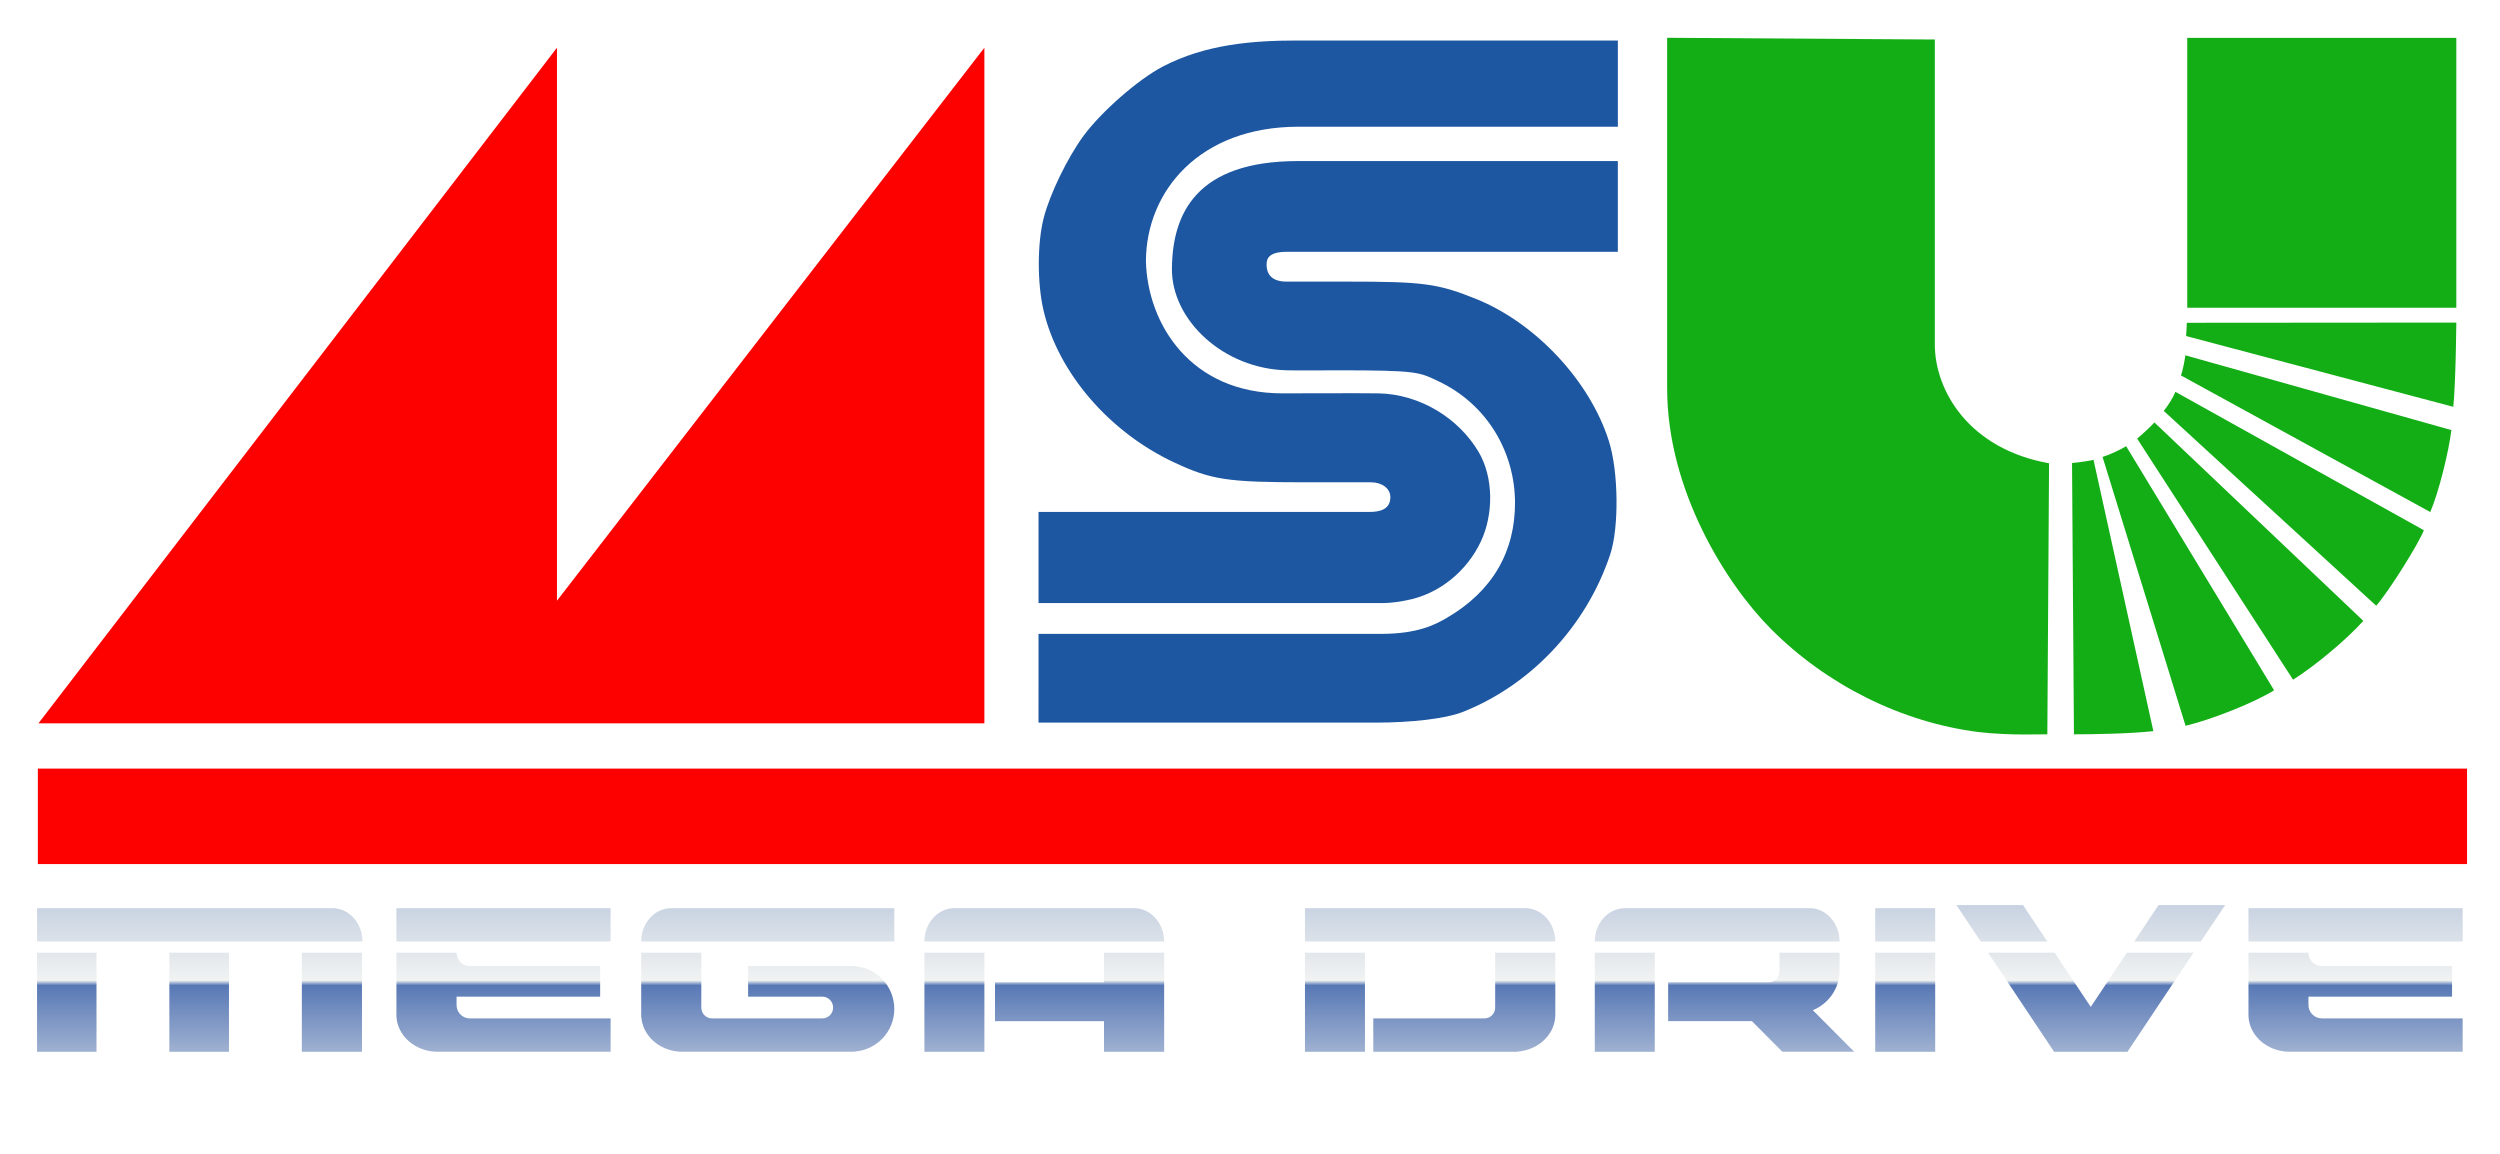
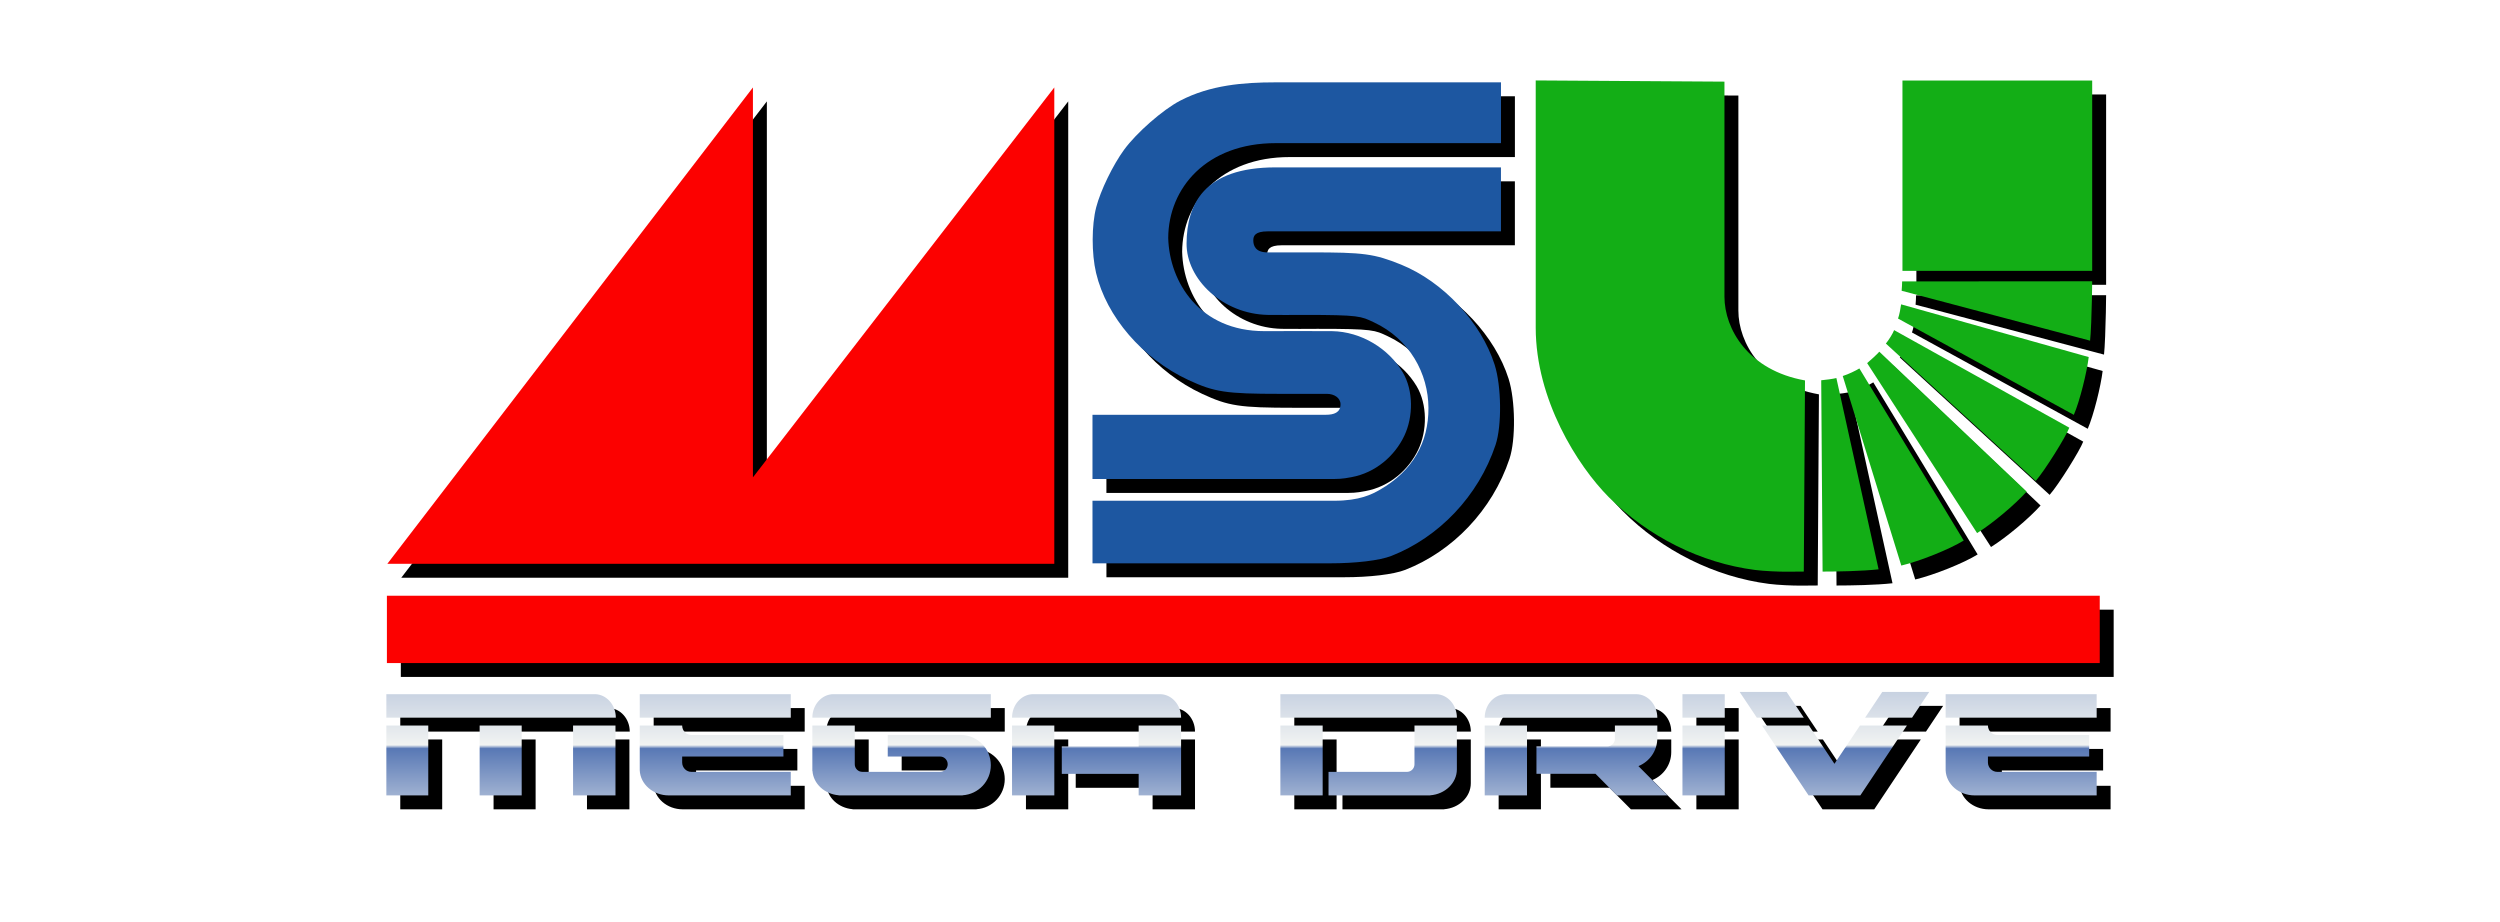
- <svg xmlns="http://www.w3.org/2000/svg" width="253.17" height="116.83" version="1.1" viewBox="0 0 253.17 116.83" id="svg16">
-   <defs id="defs20">
-     <linearGradient id="c" gradientUnits="userSpaceOnUse" x1="284.853" y1="-415.7" x2="284.853" y2="-480.576" gradientTransform="matrix(0.4859533,0,0,-0.9144206,-12.57828,-310.7429)">
-       <stop offset="0" style="stop-color:#f1f3f2" id="stop164" />
-       <stop offset=".194" style="stop-color:#a4b5d3" id="stop166" />
-       <stop offset=".586" style="stop-color:#f1f3f2" id="stop168" />
-       <stop offset=".6" style="stop-color:#5878b5" id="stop170" />
-       <stop offset="1" style="stop-color:#f1f3f2" id="stop172" />
-     </linearGradient>
-     <linearGradient id="c-6" gradientUnits="userSpaceOnUse" x1="284.853" y1="-415.7" x2="284.853" y2="-480.576" gradientTransform="matrix(0.5557705,0,0,-0.5557705,-32.58855,-152.8844)">
+ <svg xmlns="http://www.w3.org/2000/svg" width="95mm" height="35mm" viewBox="0 0 95 35" version="1.1" id="svg1">
+   <defs id="defs1">
+     <linearGradient id="c-6" gradientUnits="userSpaceOnUse" x1="284.853" y1="-415.7" x2="284.853" y2="-480.576" gradientTransform="matrix(0.1470476,0,0,-0.1470476,-8.622392,-40.45066)">
      <stop offset="0" style="stop-color:#f1f3f2" id="stop479" />
      <stop offset=".194" style="stop-color:#a4b5d3" id="stop481" />
      <stop offset=".586" style="stop-color:#f1f3f2" id="stop483" />
      <stop offset=".6" style="stop-color:#5878b5" id="stop485" />
      <stop offset="1" style="stop-color:#f1f3f2" id="stop487" />
    </linearGradient>
  </defs>
-   <g id="g14" transform="translate(-9.5,-9.1667)">
-     <rect x="9.5" y="9.167" width="253.17" height="116.83" rx="0" ry="0" id="rect2" style="display:inline;fill:none" />
-     <g id="g12" style="display:inline">
-       <path d="m 114.67,73.358 h 34.704 c 3.668,0 5.435,-0.922 6.594,-1.592 4.726,-2.731 6.975,-6.798 6.954,-11.734 -0.021,-4.934 -2.688,-9.896 -7.847,-12.301 -1.861,-0.868 -1.992,-1.064 -10.073,-1.064 -1.549,0 -3.587,0.03 -5.148,0 -6.463,-0.123 -11.716,-5.096 -11.676,-10.282 0.044,-5.601 2.467,-10.908 12.784,-10.908 h 32.373 v 9.189 h -33.49 c -1.854,0 -2.08,0.676 -2.08,1.297 0,0.683 0.257,1.722 2.02,1.722 h 6.197 c 7.613,0 9.116,0.186 13.001,1.755 6.041,2.44 11.515,8.3 13.445,14.392 0.979,3.088 1.042,8.76 0.128,11.5 -2.473,7.416 -8.195,13.289 -14.953,15.943 -1.709,0.672 -5.156,1.069 -8.825,1.071 h -34.11 z m 0,-12.348 h 33.529 c 1.122,0 2.099,-0.307 2.099,-1.496 0,-0.933 -0.915,-1.507 -1.952,-1.507 h -6.751 c -7.778,0 -9.42,-0.255 -13.151,-1.992 -6.596,-3.07 -11.775,-9.079 -13.262,-15.387 -0.654,-2.775 -0.646,-6.845 0.018,-9.414 0.624,-2.415 2.404,-6.08 4.02,-8.282 1.795,-2.446 5.542,-5.723 8.025,-7.021 4.363,-2.28 9.164,-2.637 13.601,-2.643 h 32.491 v 8.732 h -32.354 c -9.958,0 -15.397,6.461 -15.438,13.605 0.164,6.41 4.55,13.395 13.806,13.395 1.66,0 7.938,-0.028 9.702,0 4.26,0.067 8.174,2.541 10.173,5.916 1.547,2.611 1.526,6.355 0.232,9.101 -1.371,2.912 -4.146,5.33 -7.599,5.957 -0.361,0.066 -1.218,0.266 -2.525,0.266 h -34.664 z" fill="#1d57a1" id="path6" />
-       <path d="M 209.83,83.297 C 202.059,82.305 194.476,78.53 188.821,72.84 184.314,68.304 178.338,58.835 178.329,48.522 V 12.993 l 27.107,0.174 v 30.88 c 0,4.663 3.43,10.585 11.568,12.034 l -0.174,27.449 -2.333,0.017 c -1.284,0.009 -3.383,-0.086 -4.667,-0.25 z m 9.5,-27.244 c 0.523,-0.039 1.747,-0.205 2.176,-0.321 l 6.061,27.475 c -2.33,0.261 -6,0.323 -8.043,0.323 z m 3.091,-0.614 c 0.782,-0.237 1.918,-0.789 2.388,-1.088 l 14.986,24.72 c -2.047,1.264 -6.265,2.948 -8.967,3.595 z m 3.505,-1.853 c 0.43,-0.353 1.457,-1.298 1.748,-1.639 l 21.156,20.093 c -1.72,1.917 -4.896,4.565 -7.117,5.959 z m 2.692,-2.809 c 0.467,-0.569 1.017,-1.474 1.182,-1.931 l 25.159,14.015 c -0.479,1.285 -3.565,6.232 -4.828,7.647 z m 1.744,-3.589 c 0.176,-0.459 0.388,-1.578 0.442,-2.041 l 26.943,7.572 c -0.261,2.178 -1.289,6.34 -2.138,8.3 z m 0.517,-3.992 c 0.039,-0.377 0.067,-0.996 0.071,-1.342 l 27.297,-0.021 -0.04,2.5 c -0.032,2.027 -0.153,5.112 -0.266,6.031 z m 0.118,-30.196 h 27.25 v 27.333 h -27.25 z" fill="#13ae16" id="path8" />
-       <path d="m 13.333,87 h 246 v 9.667 h -246 z m 0.062,-4.583 52.508,-68.417 v 56 l 43.283,-56 v 68.417 z" fill="#fc0100" id="path10" />
-     </g>
+   <g id="g4" style="fill:#000000" transform="translate(14.21746,2.573536)">
+     <path d="M 1.014,20.593 H 66.102 v 2.558 H 1.014 Z M 1.03,19.381 14.923,1.279 V 16.095 L 26.375,1.279 V 19.381 Z" fill="#fc0100" id="path1" style="display:inline;fill:#000000;stroke-width:0.265" />
+     <path d="m 27.826,16.984 h 9.182 c 0.97,0 1.438,-0.244 1.745,-0.421 1.25,-0.723 1.845,-1.799 1.84,-3.105 -0.006,-1.305 -0.711,-2.618 -2.076,-3.255 -0.492,-0.23 -0.527,-0.281 -2.665,-0.281 -0.41,0 -0.949,0.008 -1.362,0 -1.71,-0.032 -3.1,-1.348 -3.089,-2.72 0.012,-1.482 0.653,-2.886 3.382,-2.886 h 8.565 v 2.431 h -8.861 c -0.491,0 -0.55,0.179 -0.55,0.343 0,0.181 0.068,0.456 0.535,0.456 h 1.64 c 2.014,0 2.412,0.049 3.44,0.464 1.598,0.646 3.047,2.196 3.557,3.808 0.259,0.817 0.276,2.318 0.034,3.043 -0.654,1.962 -2.168,3.516 -3.956,4.218 -0.452,0.178 -1.364,0.283 -2.335,0.283 h -9.025 z m 0,-3.267 h 8.871 c 0.297,0 0.555,-0.081 0.555,-0.396 0,-0.247 -0.242,-0.399 -0.516,-0.399 h -1.786 c -2.058,0 -2.492,-0.068 -3.48,-0.527 C 29.726,11.583 28.355,9.993 27.962,8.324 27.789,7.59 27.791,6.513 27.967,5.833 28.132,5.195 28.603,4.225 29.03,3.642 29.505,2.995 30.496,2.128 31.153,1.784 32.308,1.181 33.578,1.087 34.752,1.085 h 8.597 v 2.31 h -8.56 c -2.635,0 -4.074,1.709 -4.085,3.6 0.043,1.696 1.204,3.544 3.653,3.544 0.439,0 2.1,-0.007 2.567,0 1.127,0.018 2.163,0.672 2.692,1.565 0.409,0.691 0.404,1.682 0.061,2.408 -0.363,0.77 -1.097,1.41 -2.011,1.576 -0.096,0.017 -0.322,0.07 -0.668,0.07 h -9.172 z" fill="#1d57a1" id="path2" style="display:inline;fill:#000000;stroke-width:0.265" />
+     <path d="M 53.004,19.614 C 50.948,19.351 48.942,18.352 47.445,16.847 46.253,15.647 44.672,13.141 44.669,10.413 V 1.012 l 7.172,0.046 v 8.17 c 0,1.234 0.908,2.801 3.061,3.184 l -0.046,7.263 -0.617,0.005 c -0.34,0.003 -0.895,-0.023 -1.235,-0.066 z m 2.514,-7.208 c 0.138,-0.01 0.462,-0.054 0.576,-0.085 l 1.604,7.269 c -0.616,0.069 -1.588,0.086 -2.128,0.086 z m 0.818,-0.162 c 0.207,-0.063 0.507,-0.209 0.632,-0.288 l 3.965,6.54 c -0.542,0.334 -1.658,0.78 -2.372,0.951 z m 0.927,-0.49 c 0.114,-0.093 0.385,-0.343 0.463,-0.434 l 5.598,5.316 c -0.455,0.507 -1.295,1.208 -1.883,1.577 z m 0.712,-0.743 c 0.123,-0.151 0.269,-0.39 0.313,-0.511 l 6.657,3.708 c -0.127,0.34 -0.943,1.649 -1.277,2.023 z m 0.462,-0.95 c 0.047,-0.121 0.103,-0.417 0.117,-0.54 l 7.129,2.003 c -0.069,0.576 -0.341,1.678 -0.566,2.196 z m 0.137,-1.056 c 0.01,-0.1 0.018,-0.264 0.019,-0.355 l 7.222,-0.006 -0.01,0.661 c -0.009,0.536 -0.04,1.353 -0.07,1.596 z m 0.031,-7.989 h 7.21 v 7.232 h -7.21 z" fill="#13ae16" id="path3" style="display:inline;fill:#000000;stroke-width:0.265" />
+     <path fill="url(#c)" d="m 52.419,24.25 0.653,0.978 h 1.784 l -0.653,-0.978 z m 5.418,0 -0.652,0.978 h 1.784 l 0.652,-0.978 z m -56.844,0.084 v 0.894 h 8.72 c 0,-0.488 -0.354,-0.886 -0.792,-0.894 z m 9.629,0 v 0.894 h 5.739 v -0.894 z m 7.36,0 c -0.443,0.003 -0.801,0.402 -0.801,0.894 h 6.782 v -0.894 z m 7.584,0 c -0.441,0.005 -0.797,0.404 -0.797,0.894 h 6.424 c 0,-0.494 -0.361,-0.894 -0.806,-0.894 -0.008,0 -0.015,-2.9e-4 -0.023,0 z m 9.4,0 v 0.894 h 6.708 c 0,-0.49 -0.356,-0.888 -0.796,-0.894 z m 8.506,0 v 0.005 c -0.414,0.036 -0.741,0.42 -0.741,0.89 h 6.559 c 0,-0.49 -0.356,-0.889 -0.796,-0.894 z m 6.773,0 v 0.894 h 1.607 v -0.894 z m 10.001,0 v 0.894 h 5.739 V 24.334 Z M 0.993,25.526 v 2.655 h 1.593 v -2.655 z m 3.545,0 v 2.655 h 1.598 v -2.655 z m 3.55,0 v 2.655 h 1.612 v -2.655 z m 2.534,0 v 1.7 c 0.021,0.531 0.509,0.955 1.104,0.955 h 4.635 v -0.894 h -3.773 c -0.198,0 -0.354,-0.161 -0.354,-0.358 v -0.224 h 3.848 v -0.82 h -3.494 c -0.198,0 -0.354,-0.161 -0.354,-0.359 h -0.149 z m 6.559,0 v 1.728 h 0.005 c 0.035,0.487 0.46,0.878 0.997,0.922 v 0.004 h 4.709 v -0.004 c 0.598,-0.039 1.071,-0.533 1.071,-1.142 0,-0.634 -0.512,-1.15 -1.146,-1.15 -0.006,0 -0.012,-2.4e-4 -0.018,0 h -2.753 v 0.82 h 1.989 c 0.161,0 0.289,0.132 0.289,0.293 0,0.161 -0.128,0.289 -0.289,0.289 h -2.953 c -0.16,0.001 -0.29,-0.129 -0.289,-0.289 v -1.472 z m 7.588,0 v 2.655 h 1.607 v -2.655 z m 4.812,0 v 0.792 h -2.921 v 1.044 h 2.921 v 0.82 h 1.612 v -2.655 z m 5.385,0 v 2.655 h 1.607 v -2.655 z m 5.096,0 v 1.472 c 10e-4,0.16 -0.129,0.29 -0.289,0.289 h -2.977 v 0.894 h 3.866 v -0.004 c 0.565,-0.043 1.011,-0.468 1.011,-0.988 v -1.663 z m 2.669,0 v 2.655 h 1.607 v -2.655 z m 4.947,0 v 0.503 c 0,0.003 5.2e-4,0.006 0,0.009 -0.004,0.156 -0.132,0.28 -0.289,0.279 h -2.692 v 1.044 h 2.245 l 0.815,0.82 h 1.924 l -1.109,-1.113 c 0.42,-0.17 0.718,-0.581 0.718,-1.062 v -0.48 h -0.107 z m 2.567,0 v 2.655 h 1.607 v -2.655 z m 3.023,0 1.77,2.655 h 1.966 l 1.77,-2.655 h -1.784 l -0.969,1.454 -0.969,-1.454 z m 6.978,0 v 1.7 c 0.022,0.531 0.509,0.955 1.104,0.955 h 4.635 v -0.894 h -3.773 c -0.198,-5.3e-4 -0.358,-0.161 -0.359,-0.358 v -0.224 h 3.848 v -0.82 h -3.489 c -0.198,-4.8e-4 -0.358,-0.161 -0.359,-0.359 z" id="path4" style="display:inline;fill:#000000;stroke-width:0.147" />
  </g>
-   <path fill="url(#c)" d="m 189.148,91.598 2.157,6.082 h 5.897 l -2.157,-6.082 z m 17.903,0 -2.156,6.082 h 5.896 l 2.156,-6.082 z M 19.197,92.12 v 5.562 h 28.818 c 0,-3.038 -1.169,-5.509 -2.617,-5.562 z m 31.82,0 v 5.562 h 18.965 v -5.562 z m 24.323,0 c -1.463,0.018 -2.648,2.5 -2.648,5.562 h 22.414 v -5.562 z m 25.062,0 c -1.456,0.034 -2.633,2.512 -2.633,5.562 h 21.229 c 0,-3.07 -1.194,-5.562 -2.663,-5.562 -0.028,0 -0.051,-0.002 -0.077,0 z m 31.065,0 v 5.562 h 22.167 c 0,-3.049 -1.178,-5.525 -2.632,-5.562 z m 28.11,0 v 0.028 c -1.369,0.227 -2.448,2.611 -2.448,5.533 h 21.675 c 0,-3.05 -1.177,-5.528 -2.632,-5.562 z m 22.383,0 v 5.562 h 5.312 v -5.562 z m 33.051,0 v 5.562 h 18.966 V 92.12 Z M 7.05,96.957 a 3.413,6.423 0 0 0 -3.417,6.431 c 0,3.557 1.527,6.459 3.417,6.459 1.891,0 3.418,-2.902 3.418,-6.459 A 3.412,6.421 0 0 0 7.05,96.957 Z m 237.594,0 c -1.891,0 -3.432,2.874 -3.432,6.431 0,3.557 1.542,6.459 3.432,6.459 1.891,0 3.418,-2.902 3.418,-6.459 a 3.414,6.425 0 0 0 -3.418,-6.431 z M 19.197,99.534 v 16.513 h 5.265 V 99.534 Z m 11.715,0 V 116.046 H 36.192 V 99.534 Z m 11.73,0 V 116.046 H 47.968 V 99.534 Z m 8.374,0 v 10.573 c 0.071,3.302 1.681,5.938 3.649,5.938 H 69.982 v -5.561 H 57.513 c -0.654,0 -1.17,-1.002 -1.17,-2.229 v -1.391 h 12.716 v -5.097 h -11.546 c -0.654,0 -1.17,-1.003 -1.17,-2.23 h -0.493 z m 21.675,0 v 10.747 h 0.015 c 0.116,3.029 1.521,5.457 3.294,5.735 v 0.027 h 15.563 v -0.027 c 1.977,-0.242 3.541,-3.313 3.541,-7.099 0,-3.943 -1.691,-7.154 -3.787,-7.154 -0.02,0 -0.041,-10e-4 -0.061,0 h -9.098 v 5.097 h 6.573 c 0.533,0 0.955,0.823 0.955,1.825 0,1.002 -0.422,1.796 -0.955,1.796 h -9.76 a 0.948,1.783 0 0 1 -0.954,-1.796 v -9.153 z m 25.077,0 v 16.513 h 5.311 V 99.534 Z m 15.902,0 v 4.926 h -9.652 v 6.49 h 9.652 v 5.097 h 5.327 V 99.534 Z m 17.795,0 v 16.513 h 5.311 V 99.534 Z m 16.842,0 v 9.155 a 0.948,1.783 0 0 1 -0.955,1.796 h -9.837 v 5.562 h 12.778 v -0.027 c 1.867,-0.268 3.341,-2.911 3.341,-6.142 V 99.534 Z m 8.82,0 v 16.513 h 5.311 V 99.534 Z m 16.348,0 v 3.13 c 0,0.019 0.002,0.038 0,0.058 a 0.948,1.783 0 0 1 -0.954,1.736 h -8.897 v 6.49 h 7.421 l 2.694,5.097 h 6.358 l -3.664,-6.922 c 1.387,-1.06 2.371,-3.616 2.371,-6.606 v -2.985 h -0.354 z m 8.483,0 v 16.513 h 5.312 V 99.534 Z m 9.991,0 5.849,16.513 h 6.496 l 5.849,-16.513 h -5.896 l -3.202,9.039 -3.202,-9.039 z m 23.06,0 v 10.573 c 0.071,3.302 1.682,5.938 3.649,5.938 h 15.318 v -5.561 h -12.469 a 1.188,2.235 0 0 1 -1.185,-2.229 v -1.391 h 12.716 v -5.097 h -11.531 a 1.188,2.236 0 0 1 -1.185,-2.23 z" id="path175" style="display:none;fill:url(#c);stroke-width:0.667" />
-   <path fill="url(#c)" d="m 198.12,91.652 2.467,3.696 h 6.744 l -2.466,-3.696 z m 20.476,0 -2.466,3.696 h 6.743 l 2.466,-3.696 z M 3.752,91.969 v 3.38 H 36.71 c 0,-1.846 -1.337,-3.349 -2.993,-3.38 z m 36.391,0 v 3.38 h 21.69 v -3.38 z m 27.817,0 c -1.673,0.011 -3.028,1.519 -3.028,3.38 h 25.634 v -3.38 z m 28.662,0 c -1.665,0.021 -3.011,1.527 -3.011,3.38 h 24.279 c 0,-1.866 -1.366,-3.38 -3.045,-3.38 -0.032,0 -0.058,-0.001 -0.088,0 z m 35.528,0 v 3.38 h 25.352 c 0,-1.853 -1.347,-3.358 -3.01,-3.38 z m 32.149,0 v 0.017 c -1.566,0.138 -2.799,1.587 -2.799,3.363 h 24.79 c 0,-1.853 -1.346,-3.36 -3.01,-3.38 z m 25.599,0 v 3.38 h 6.075 v -3.38 z m 37.799,0 v 3.38 h 21.691 V 91.969 Z M 3.752,96.475 V 106.511 H 9.773 V 96.475 Z m 13.398,0 v 10.036 h 6.038 V 96.475 Z m 13.416,0 v 10.036 h 6.091 V 96.475 Z m 9.578,0 v 6.426 c 0.081,2.007 1.923,3.609 4.173,3.609 h 17.518 v -3.38 H 47.573 c -0.748,0 -1.338,-0.609 -1.338,-1.355 v -0.845 H 60.778 V 97.833 H 47.573 c -0.748,0 -1.338,-0.61 -1.338,-1.356 h -0.564 z m 24.789,0 v 6.532 h 0.017 c 0.132,1.841 1.74,3.317 3.768,3.486 v 0.017 H 86.516 v -0.017 c 2.261,-0.147 4.049,-2.014 4.049,-4.314 0,-2.396 -1.934,-4.348 -4.331,-4.348 -0.023,0 -0.047,-8.95e-4 -0.07,0 H 75.759 v 3.098 h 7.517 c 0.609,0 1.092,0.5 1.092,1.109 0,0.609 -0.483,1.092 -1.092,1.092 H 72.114 c -0.605,0.005 -1.096,-0.487 -1.092,-1.092 v -5.563 z m 28.68,0 v 10.036 h 6.075 V 96.475 Z m 18.187,0 v 2.994 h -11.039 v 3.944 h 11.039 v 3.098 h 6.092 V 96.475 Z m 20.351,0 v 10.036 h 6.075 V 96.475 Z m 19.262,0 v 5.564 c 0.005,0.605 -0.487,1.096 -1.092,1.092 H 139.07 v 3.38 h 14.613 v -0.017 c 2.135,-0.163 3.821,-1.769 3.821,-3.733 v -6.286 z m 10.087,0 v 10.036 h 6.075 V 96.475 Z m 18.697,0 v 1.902 c 0,0.012 0.002,0.023 0,0.035 -0.015,0.59 -0.501,1.06 -1.091,1.055 h -10.176 v 3.944 h 8.487 l 3.081,3.098 h 7.272 l -4.19,-4.207 c 1.586,-0.644 2.712,-2.198 2.712,-4.015 v -1.814 h -0.405 z m 9.702,0 v 10.036 h 6.075 V 96.475 Z m 11.426,0 6.69,10.036 h 7.429 l 6.689,-10.036 h -6.743 l -3.663,5.494 -3.663,-5.494 z m 26.373,0 v 6.426 c 0.082,2.007 1.924,3.609 4.173,3.609 h 17.518 v -3.38 h -14.261 c -0.748,-0.002 -1.354,-0.607 -1.356,-1.355 v -0.845 h 14.543 v -3.098 h -13.188 c -0.748,-0.002 -1.354,-0.608 -1.356,-1.356 z" id="path490" style="display:inline;fill:url(#c-6);stroke-width:0.556" />
+   <g id="g1" transform="translate(13.68829,2.044369)">
+     <path d="M 1.014,20.593 H 66.102 v 2.558 H 1.014 Z M 1.03,19.381 14.923,1.279 V 16.095 L 26.375,1.279 V 19.381 Z" fill="#fc0100" id="path10" style="display:inline;stroke-width:0.265" />
+     <path d="m 27.826,16.984 h 9.182 c 0.97,0 1.438,-0.244 1.745,-0.421 1.25,-0.723 1.845,-1.799 1.84,-3.105 -0.006,-1.305 -0.711,-2.618 -2.076,-3.255 -0.492,-0.23 -0.527,-0.281 -2.665,-0.281 -0.41,0 -0.949,0.008 -1.362,0 -1.71,-0.032 -3.1,-1.348 -3.089,-2.72 0.012,-1.482 0.653,-2.886 3.382,-2.886 h 8.565 v 2.431 h -8.861 c -0.491,0 -0.55,0.179 -0.55,0.343 0,0.181 0.068,0.456 0.535,0.456 h 1.64 c 2.014,0 2.412,0.049 3.44,0.464 1.598,0.646 3.047,2.196 3.557,3.808 0.259,0.817 0.276,2.318 0.034,3.043 -0.654,1.962 -2.168,3.516 -3.956,4.218 -0.452,0.178 -1.364,0.283 -2.335,0.283 h -9.025 z m 0,-3.267 h 8.871 c 0.297,0 0.555,-0.081 0.555,-0.396 0,-0.247 -0.242,-0.399 -0.516,-0.399 h -1.786 c -2.058,0 -2.492,-0.068 -3.48,-0.527 C 29.726,11.583 28.355,9.993 27.962,8.324 27.789,7.59 27.791,6.513 27.967,5.833 28.132,5.195 28.603,4.225 29.03,3.642 29.505,2.995 30.496,2.128 31.153,1.784 32.308,1.181 33.578,1.087 34.752,1.085 h 8.597 v 2.31 h -8.56 c -2.635,0 -4.074,1.709 -4.085,3.6 0.043,1.696 1.204,3.544 3.653,3.544 0.439,0 2.1,-0.007 2.567,0 1.127,0.018 2.163,0.672 2.692,1.565 0.409,0.691 0.404,1.682 0.061,2.408 -0.363,0.77 -1.097,1.41 -2.011,1.576 -0.096,0.017 -0.322,0.07 -0.668,0.07 h -9.172 z" fill="#1d57a1" id="path6" style="display:inline;stroke-width:0.265" />
+     <path d="M 53.004,19.614 C 50.948,19.351 48.942,18.352 47.445,16.847 46.253,15.647 44.672,13.141 44.669,10.413 V 1.012 l 7.172,0.046 v 8.17 c 0,1.234 0.908,2.801 3.061,3.184 l -0.046,7.263 -0.617,0.005 c -0.34,0.003 -0.895,-0.023 -1.235,-0.066 z m 2.514,-7.208 c 0.138,-0.01 0.462,-0.054 0.576,-0.085 l 1.604,7.269 c -0.616,0.069 -1.588,0.086 -2.128,0.086 z m 0.818,-0.162 c 0.207,-0.063 0.507,-0.209 0.632,-0.288 l 3.965,6.54 c -0.542,0.334 -1.658,0.78 -2.372,0.951 z m 0.927,-0.49 c 0.114,-0.093 0.385,-0.343 0.463,-0.434 l 5.598,5.316 c -0.455,0.507 -1.295,1.208 -1.883,1.577 z m 0.712,-0.743 c 0.123,-0.151 0.269,-0.39 0.313,-0.511 l 6.657,3.708 c -0.127,0.34 -0.943,1.649 -1.277,2.023 z m 0.462,-0.95 c 0.047,-0.121 0.103,-0.417 0.117,-0.54 l 7.129,2.003 c -0.069,0.576 -0.341,1.678 -0.566,2.196 z m 0.137,-1.056 c 0.01,-0.1 0.018,-0.264 0.019,-0.355 l 7.222,-0.006 -0.01,0.661 c -0.009,0.536 -0.04,1.353 -0.07,1.596 z m 0.031,-7.989 h 7.21 v 7.232 h -7.21 z" fill="#13ae16" id="path8" style="display:inline;stroke-width:0.265" />
+     <path fill="url(#c)" d="m 52.419,24.25 0.653,0.978 h 1.784 l -0.653,-0.978 z m 5.418,0 -0.652,0.978 h 1.784 l 0.652,-0.978 z m -56.844,0.084 v 0.894 h 8.72 c 0,-0.488 -0.354,-0.886 -0.792,-0.894 z m 9.629,0 v 0.894 h 5.739 v -0.894 z m 7.36,0 c -0.443,0.003 -0.801,0.402 -0.801,0.894 h 6.782 v -0.894 z m 7.584,0 c -0.441,0.005 -0.797,0.404 -0.797,0.894 h 6.424 c 0,-0.494 -0.361,-0.894 -0.806,-0.894 -0.008,0 -0.015,-2.9e-4 -0.023,0 z m 9.4,0 v 0.894 h 6.708 c 0,-0.49 -0.356,-0.888 -0.796,-0.894 z m 8.506,0 v 0.005 c -0.414,0.036 -0.741,0.42 -0.741,0.89 h 6.559 c 0,-0.49 -0.356,-0.889 -0.796,-0.894 z m 6.773,0 v 0.894 h 1.607 v -0.894 z m 10.001,0 v 0.894 h 5.739 V 24.334 Z M 0.993,25.526 v 2.655 h 1.593 v -2.655 z m 3.545,0 v 2.655 h 1.598 v -2.655 z m 3.55,0 v 2.655 h 1.612 v -2.655 z m 2.534,0 v 1.7 c 0.021,0.531 0.509,0.955 1.104,0.955 h 4.635 v -0.894 h -3.773 c -0.198,0 -0.354,-0.161 -0.354,-0.358 v -0.224 h 3.848 v -0.82 h -3.494 c -0.198,0 -0.354,-0.161 -0.354,-0.359 h -0.149 z m 6.559,0 v 1.728 h 0.005 c 0.035,0.487 0.46,0.878 0.997,0.922 v 0.004 h 4.709 v -0.004 c 0.598,-0.039 1.071,-0.533 1.071,-1.142 0,-0.634 -0.512,-1.15 -1.146,-1.15 -0.006,0 -0.012,-2.4e-4 -0.018,0 h -2.753 v 0.82 h 1.989 c 0.161,0 0.289,0.132 0.289,0.293 0,0.161 -0.128,0.289 -0.289,0.289 h -2.953 c -0.16,0.001 -0.29,-0.129 -0.289,-0.289 v -1.472 z m 7.588,0 v 2.655 h 1.607 v -2.655 z m 4.812,0 v 0.792 h -2.921 v 1.044 h 2.921 v 0.82 h 1.612 v -2.655 z m 5.385,0 v 2.655 h 1.607 v -2.655 z m 5.096,0 v 1.472 c 10e-4,0.16 -0.129,0.29 -0.289,0.289 h -2.977 v 0.894 h 3.866 v -0.004 c 0.565,-0.043 1.011,-0.468 1.011,-0.988 v -1.663 z m 2.669,0 v 2.655 h 1.607 v -2.655 z m 4.947,0 v 0.503 c 0,0.003 5.2e-4,0.006 0,0.009 -0.004,0.156 -0.132,0.28 -0.289,0.279 h -2.692 v 1.044 h 2.245 l 0.815,0.82 h 1.924 l -1.109,-1.113 c 0.42,-0.17 0.718,-0.581 0.718,-1.062 v -0.48 h -0.107 z m 2.567,0 v 2.655 h 1.607 v -2.655 z m 3.023,0 1.77,2.655 h 1.966 l 1.77,-2.655 h -1.784 l -0.969,1.454 -0.969,-1.454 z m 6.978,0 v 1.7 c 0.022,0.531 0.509,0.955 1.104,0.955 h 4.635 v -0.894 h -3.773 c -0.198,-5.3e-4 -0.358,-0.161 -0.359,-0.358 v -0.224 h 3.848 v -0.82 h -3.489 c -0.198,-4.8e-4 -0.358,-0.161 -0.359,-0.359 z" id="path490" style="display:inline;fill:url(#c-6);stroke-width:0.147" />
+   </g>
</svg>
